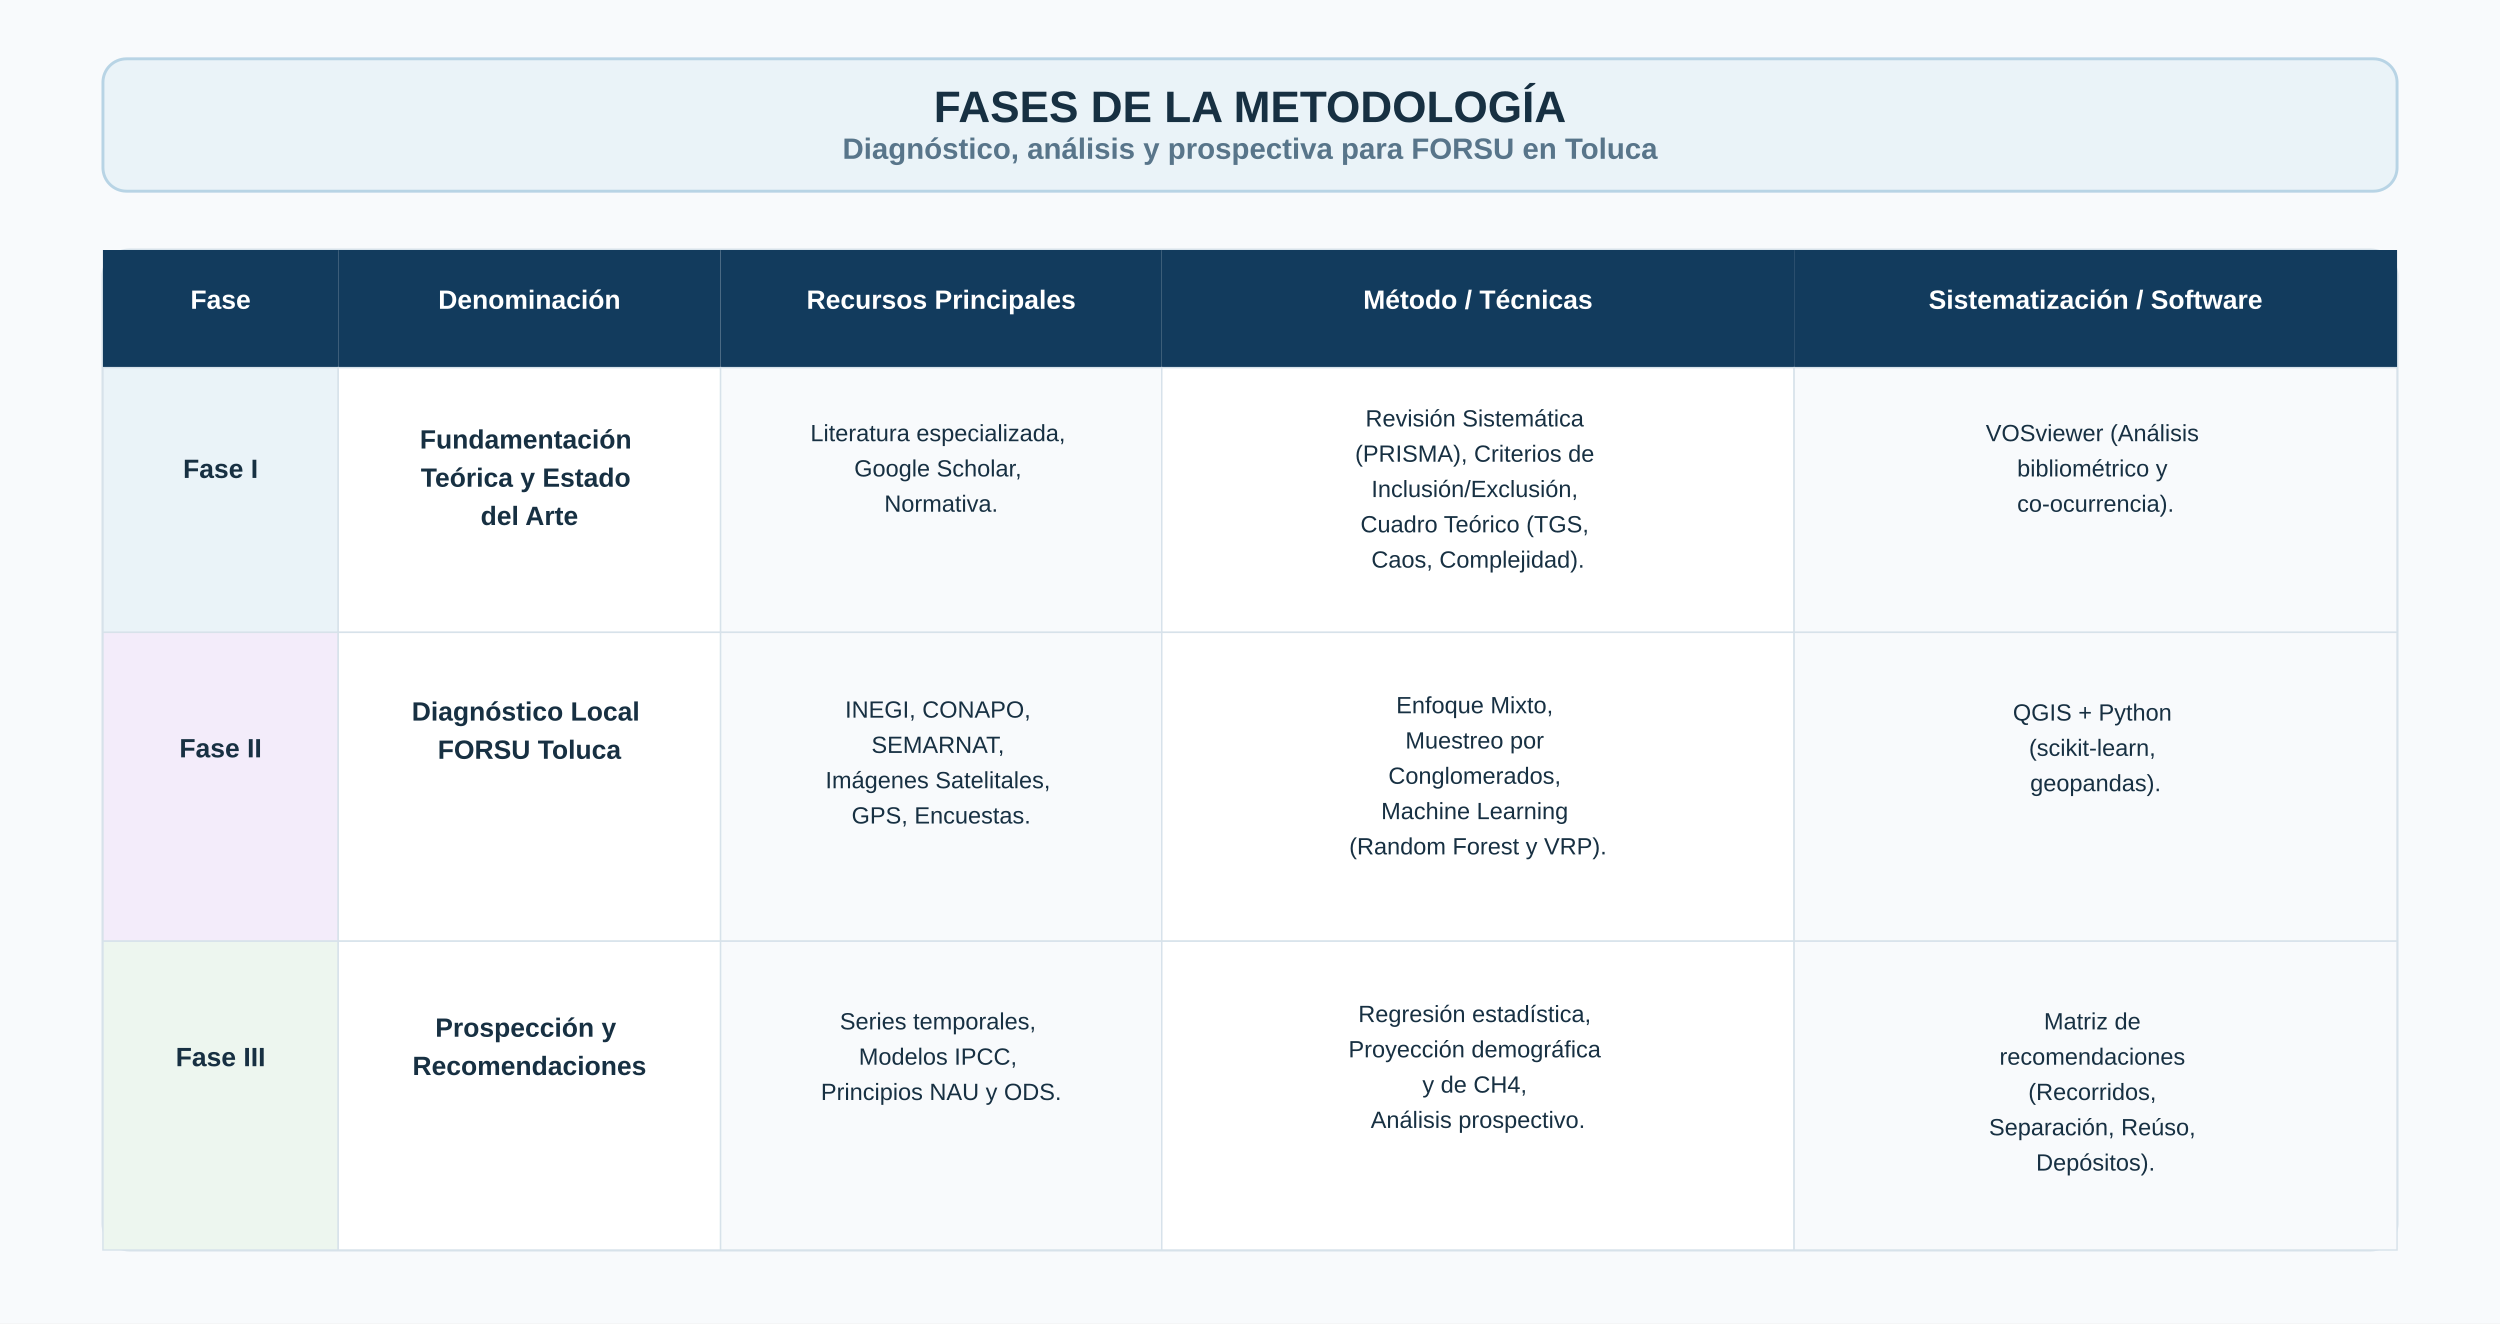
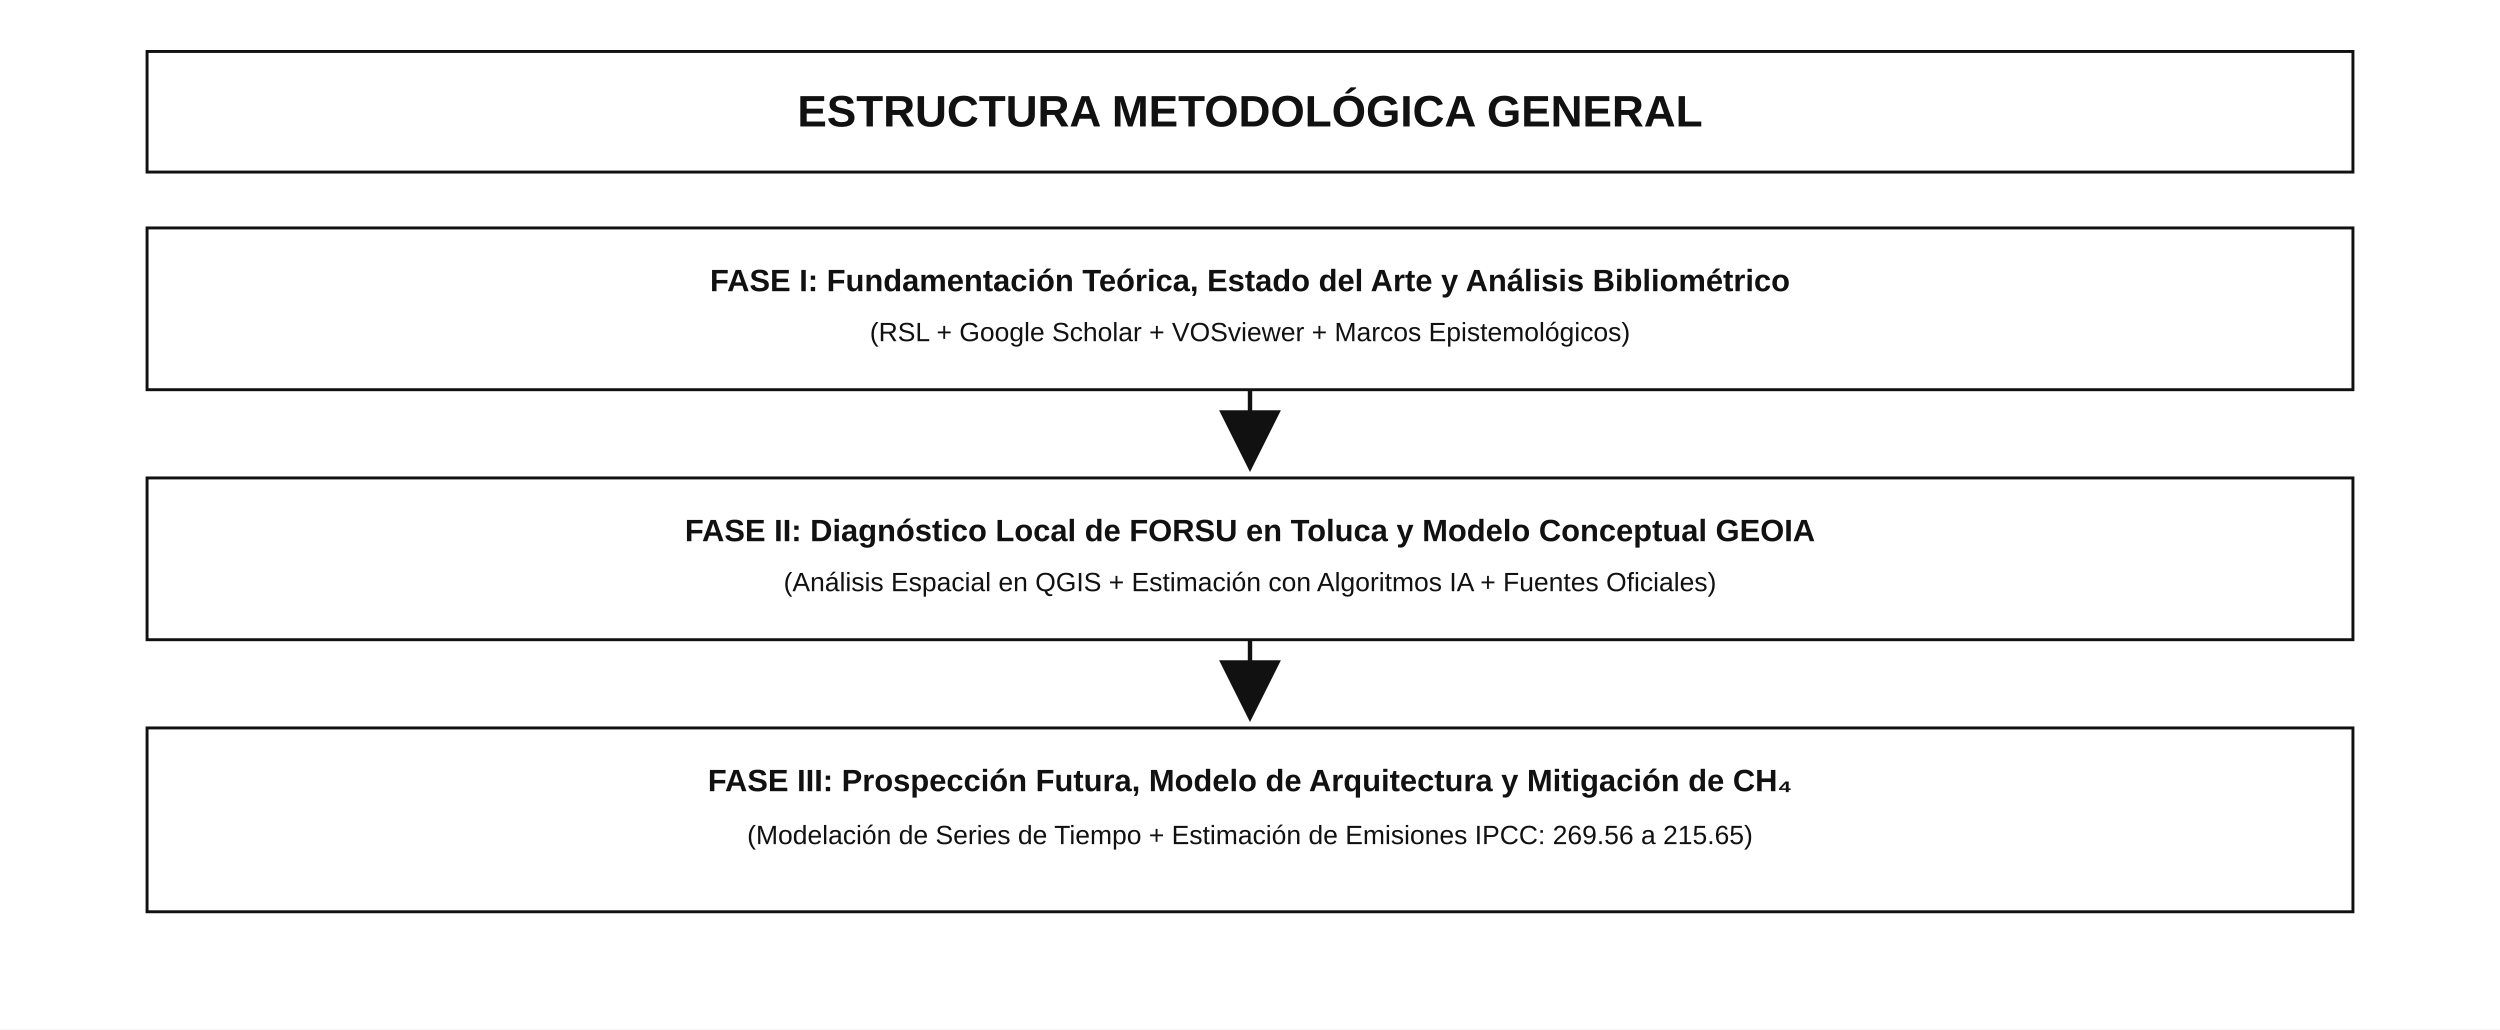
- <svg xmlns="http://www.w3.org/2000/svg" width="1700" height="900" viewBox="0 0 1700 900" role="img" aria-labelledby="title desc">
+ <svg xmlns="http://www.w3.org/2000/svg" width="1700" height="700" viewBox="0 0 1700 700" role="img" aria-labelledby="title desc">
  <defs>
+     <marker id="arrow" markerWidth="14" markerHeight="14" refX="12" refY="7" orient="auto" markerUnits="strokeWidth">
+       <path d="M0,0 L14,7 L0,14 z" fill="#111111" />
+     </marker>
    <style>
-       .title { font: 700 30px Arial, sans-serif; fill: #173042; }
-       .subtitle { font: 700 20px Arial, sans-serif; fill: #58758A; }
-       .header { font: 700 18px Arial, sans-serif; fill: #FFFFFF; }
-       .cell-title { font: 700 18px Arial, sans-serif; fill: #173042; }
-       .cell-text { font: 16px Arial, sans-serif; fill: #173042; }
-       .small-text { font: 14px Arial, sans-serif; fill: #173042; }
+       .box { fill: #ffffff; stroke: #111111; stroke-width: 2; }
+       .title { font-family: Arial, Helvetica, sans-serif; font-size: 30px; font-weight: 700; fill: #111111; }
+       .phase { font-family: Arial, Helvetica, sans-serif; font-size: 21px; font-weight: 700; fill: #111111; }
+       .detail { font-family: Arial, Helvetica, sans-serif; font-size: 18px; fill: #111111; }
    </style>
  </defs>
-   <rect width="1700" height="900" fill="#F8FAFC" />
-   <rect x="70" y="40" width="1560" height="90" rx="16" fill="#EAF3F8" stroke="#B8D4E5" stroke-width="2" />
-   <text x="850" y="83" text-anchor="middle" class="title">FASES DE LA METODOLOGÍA</text>
-   <text x="850" y="108" text-anchor="middle" class="subtitle">Diagnóstico, análisis y prospectiva para FORSU en Toluca</text>
-   <rect x="70" y="170" width="1560" height="680" rx="18" fill="#FFFFFF" stroke="#D7E2EA" stroke-width="2" />
-   <rect x="70" y="170" width="160" height="80" fill="#123B5D" />
-   <rect x="230" y="170" width="260" height="80" fill="#123B5D" />
-   <rect x="490" y="170" width="300" height="80" fill="#123B5D" />
-   <rect x="790" y="170" width="430" height="80" fill="#123B5D" />
-   <rect x="1220" y="170" width="410" height="80" fill="#123B5D" />
-   <text x="150" y="210" text-anchor="middle" class="header">Fase</text>
-   <text x="360" y="210" text-anchor="middle" class="header">Denominación</text>
-   <text x="640" y="210" text-anchor="middle" class="header">Recursos Principales</text>
-   <text x="1005" y="210" text-anchor="middle" class="header">Método / Técnicas</text>
-   <text x="1425" y="210" text-anchor="middle" class="header">Sistematización / Software</text>
-   <rect x="70" y="250" width="160" height="180" fill="#EAF3F8" stroke="#D7E2EA" stroke-width="1" />
-   <rect x="230" y="250" width="260" height="180" fill="#FFFFFF" stroke="#D7E2EA" stroke-width="1" />
-   <rect x="490" y="250" width="300" height="180" fill="#F8FAFC" stroke="#D7E2EA" stroke-width="1" />
-   <rect x="790" y="250" width="430" height="180" fill="#FFFFFF" stroke="#D7E2EA" stroke-width="1" />
-   <rect x="1220" y="250" width="410" height="180" fill="#F8FAFC" stroke="#D7E2EA" stroke-width="1" />
-   <text x="150" y="325" text-anchor="middle" class="cell-title">Fase I</text>
-   <text x="360" y="305" text-anchor="middle" class="cell-title">
-     <tspan x="360" dy="0">Fundamentación</tspan>
-     <tspan x="360" dy="26">Teórica y Estado</tspan>
-     <tspan x="360" dy="26">del Arte</tspan>
-   </text>
-   <text x="640" y="300" text-anchor="middle" class="cell-text">
-     <tspan x="640" dy="0">Literatura especializada,</tspan>
-     <tspan x="640" dy="24">Google Scholar,</tspan>
-     <tspan x="640" dy="24">Normativa.</tspan>
-   </text>
-   <text x="1005" y="290" text-anchor="middle" class="cell-text">
-     <tspan x="1005" dy="0">Revisión Sistemática</tspan>
-     <tspan x="1005" dy="24">(PRISMA), Criterios de</tspan>
-     <tspan x="1005" dy="24">Inclusión/Exclusión,</tspan>
-     <tspan x="1005" dy="24">Cuadro Teórico (TGS,</tspan>
-     <tspan x="1005" dy="24">Caos, Complejidad).</tspan>
-   </text>
-   <text x="1425" y="300" text-anchor="middle" class="cell-text">
-     <tspan x="1425" dy="0">VOSviewer (Análisis</tspan>
-     <tspan x="1425" dy="24">bibliométrico y</tspan>
-     <tspan x="1425" dy="24">co-ocurrencia).</tspan>
-   </text>
-   <rect x="70" y="430" width="160" height="210" fill="#F3ECFA" stroke="#D7E2EA" stroke-width="1" />
-   <rect x="230" y="430" width="260" height="210" fill="#FFFFFF" stroke="#D7E2EA" stroke-width="1" />
-   <rect x="490" y="430" width="300" height="210" fill="#F8FAFC" stroke="#D7E2EA" stroke-width="1" />
-   <rect x="790" y="430" width="430" height="210" fill="#FFFFFF" stroke="#D7E2EA" stroke-width="1" />
-   <rect x="1220" y="430" width="410" height="210" fill="#F8FAFC" stroke="#D7E2EA" stroke-width="1" />
-   <text x="150" y="515" text-anchor="middle" class="cell-title">Fase II</text>
-   <text x="360" y="490" text-anchor="middle" class="cell-title">
-     <tspan x="360" dy="0">Diagnóstico Local</tspan>
-     <tspan x="360" dy="26">FORSU Toluca</tspan>
-   </text>
-   <text x="640" y="488" text-anchor="middle" class="cell-text">
-     <tspan x="640" dy="0">INEGI, CONAPO,</tspan>
-     <tspan x="640" dy="24">SEMARNAT,</tspan>
-     <tspan x="640" dy="24">Imágenes Satelitales,</tspan>
-     <tspan x="640" dy="24">GPS, Encuestas.</tspan>
-   </text>
-   <text x="1005" y="485" text-anchor="middle" class="cell-text">
-     <tspan x="1005" dy="0">Enfoque Mixto,</tspan>
-     <tspan x="1005" dy="24">Muestreo por</tspan>
-     <tspan x="1005" dy="24">Conglomerados,</tspan>
-     <tspan x="1005" dy="24">Machine Learning</tspan>
-     <tspan x="1005" dy="24">(Random Forest y VRP).</tspan>
-   </text>
-   <text x="1425" y="490" text-anchor="middle" class="cell-text">
-     <tspan x="1425" dy="0">QGIS + Python</tspan>
-     <tspan x="1425" dy="24">(scikit-learn,</tspan>
-     <tspan x="1425" dy="24">geopandas).</tspan>
-   </text>
-   <rect x="70" y="640" width="160" height="210" fill="#EDF6EF" stroke="#D7E2EA" stroke-width="1" />
-   <rect x="230" y="640" width="260" height="210" fill="#FFFFFF" stroke="#D7E2EA" stroke-width="1" />
-   <rect x="490" y="640" width="300" height="210" fill="#F8FAFC" stroke="#D7E2EA" stroke-width="1" />
-   <rect x="790" y="640" width="430" height="210" fill="#FFFFFF" stroke="#D7E2EA" stroke-width="1" />
-   <rect x="1220" y="640" width="410" height="210" fill="#F8FAFC" stroke="#D7E2EA" stroke-width="1" />
-   <text x="150" y="725" text-anchor="middle" class="cell-title">Fase III</text>
-   <text x="360" y="705" text-anchor="middle" class="cell-title">
-     <tspan x="360" dy="0">Prospección y</tspan>
-     <tspan x="360" dy="26">Recomendaciones</tspan>
-   </text>
-   <text x="640" y="700" text-anchor="middle" class="cell-text">
-     <tspan x="640" dy="0">Series temporales,</tspan>
-     <tspan x="640" dy="24">Modelos IPCC,</tspan>
-     <tspan x="640" dy="24">Principios NAU y ODS.</tspan>
-   </text>
-   <text x="1005" y="695" text-anchor="middle" class="cell-text">
-     <tspan x="1005" dy="0">Regresión estadística,</tspan>
-     <tspan x="1005" dy="24">Proyección demográfica</tspan>
-     <tspan x="1005" dy="24">y de CH4,</tspan>
-     <tspan x="1005" dy="24">Análisis prospectivo.</tspan>
-   </text>
-   <text x="1425" y="700" text-anchor="middle" class="cell-text">
-     <tspan x="1425" dy="0">Matriz de</tspan>
-     <tspan x="1425" dy="24">recomendaciones</tspan>
-     <tspan x="1425" dy="24">(Recorridos,</tspan>
-     <tspan x="1425" dy="24">Separación, Reúso,</tspan>
-     <tspan x="1425" dy="24">Depósitos).</tspan>
-   </text>
+   <rect width="1700" height="700" fill="#ffffff" />
+   <rect x="100" y="35" width="1500" height="82" class="box" />
+   <text x="850" y="86" text-anchor="middle" class="title">ESTRUCTURA METODOLÓGICA GENERAL</text>
+   <rect x="100" y="155" width="1500" height="110" class="box" />
+   <text x="850" y="198" text-anchor="middle" class="phase">FASE I: Fundamentación Teórica, Estado del Arte y Análisis Bibliométrico</text>
+   <text x="850" y="232" text-anchor="middle" class="detail">(RSL + Google Scholar + VOSviewer + Marcos Epistemológicos)</text>
+   <line x1="850" y1="265" x2="850" y2="315" stroke="#111111" stroke-width="3" marker-end="url(#arrow)" />
+   <rect x="100" y="325" width="1500" height="110" class="box" />
+   <text x="850" y="368" text-anchor="middle" class="phase">FASE II: Diagnóstico Local de FORSU en Toluca y Modelo Conceptual GEOIA</text>
+   <text x="850" y="402" text-anchor="middle" class="detail">(Análisis Espacial en QGIS + Estimación con Algoritmos IA + Fuentes Oficiales)</text>
+   <line x1="850" y1="435" x2="850" y2="485" stroke="#111111" stroke-width="3" marker-end="url(#arrow)" />
+   <rect x="100" y="495" width="1500" height="125" class="box" />
+   <text x="850" y="538" text-anchor="middle" class="phase">FASE III: Prospección Futura, Modelo de Arquitectura y Mitigación de CH₄</text>
+   <text x="850" y="574" text-anchor="middle" class="detail">(Modelación de Series de Tiempo + Estimación de Emisiones IPCC: 269.56 a 215.65)</text>
</svg>
